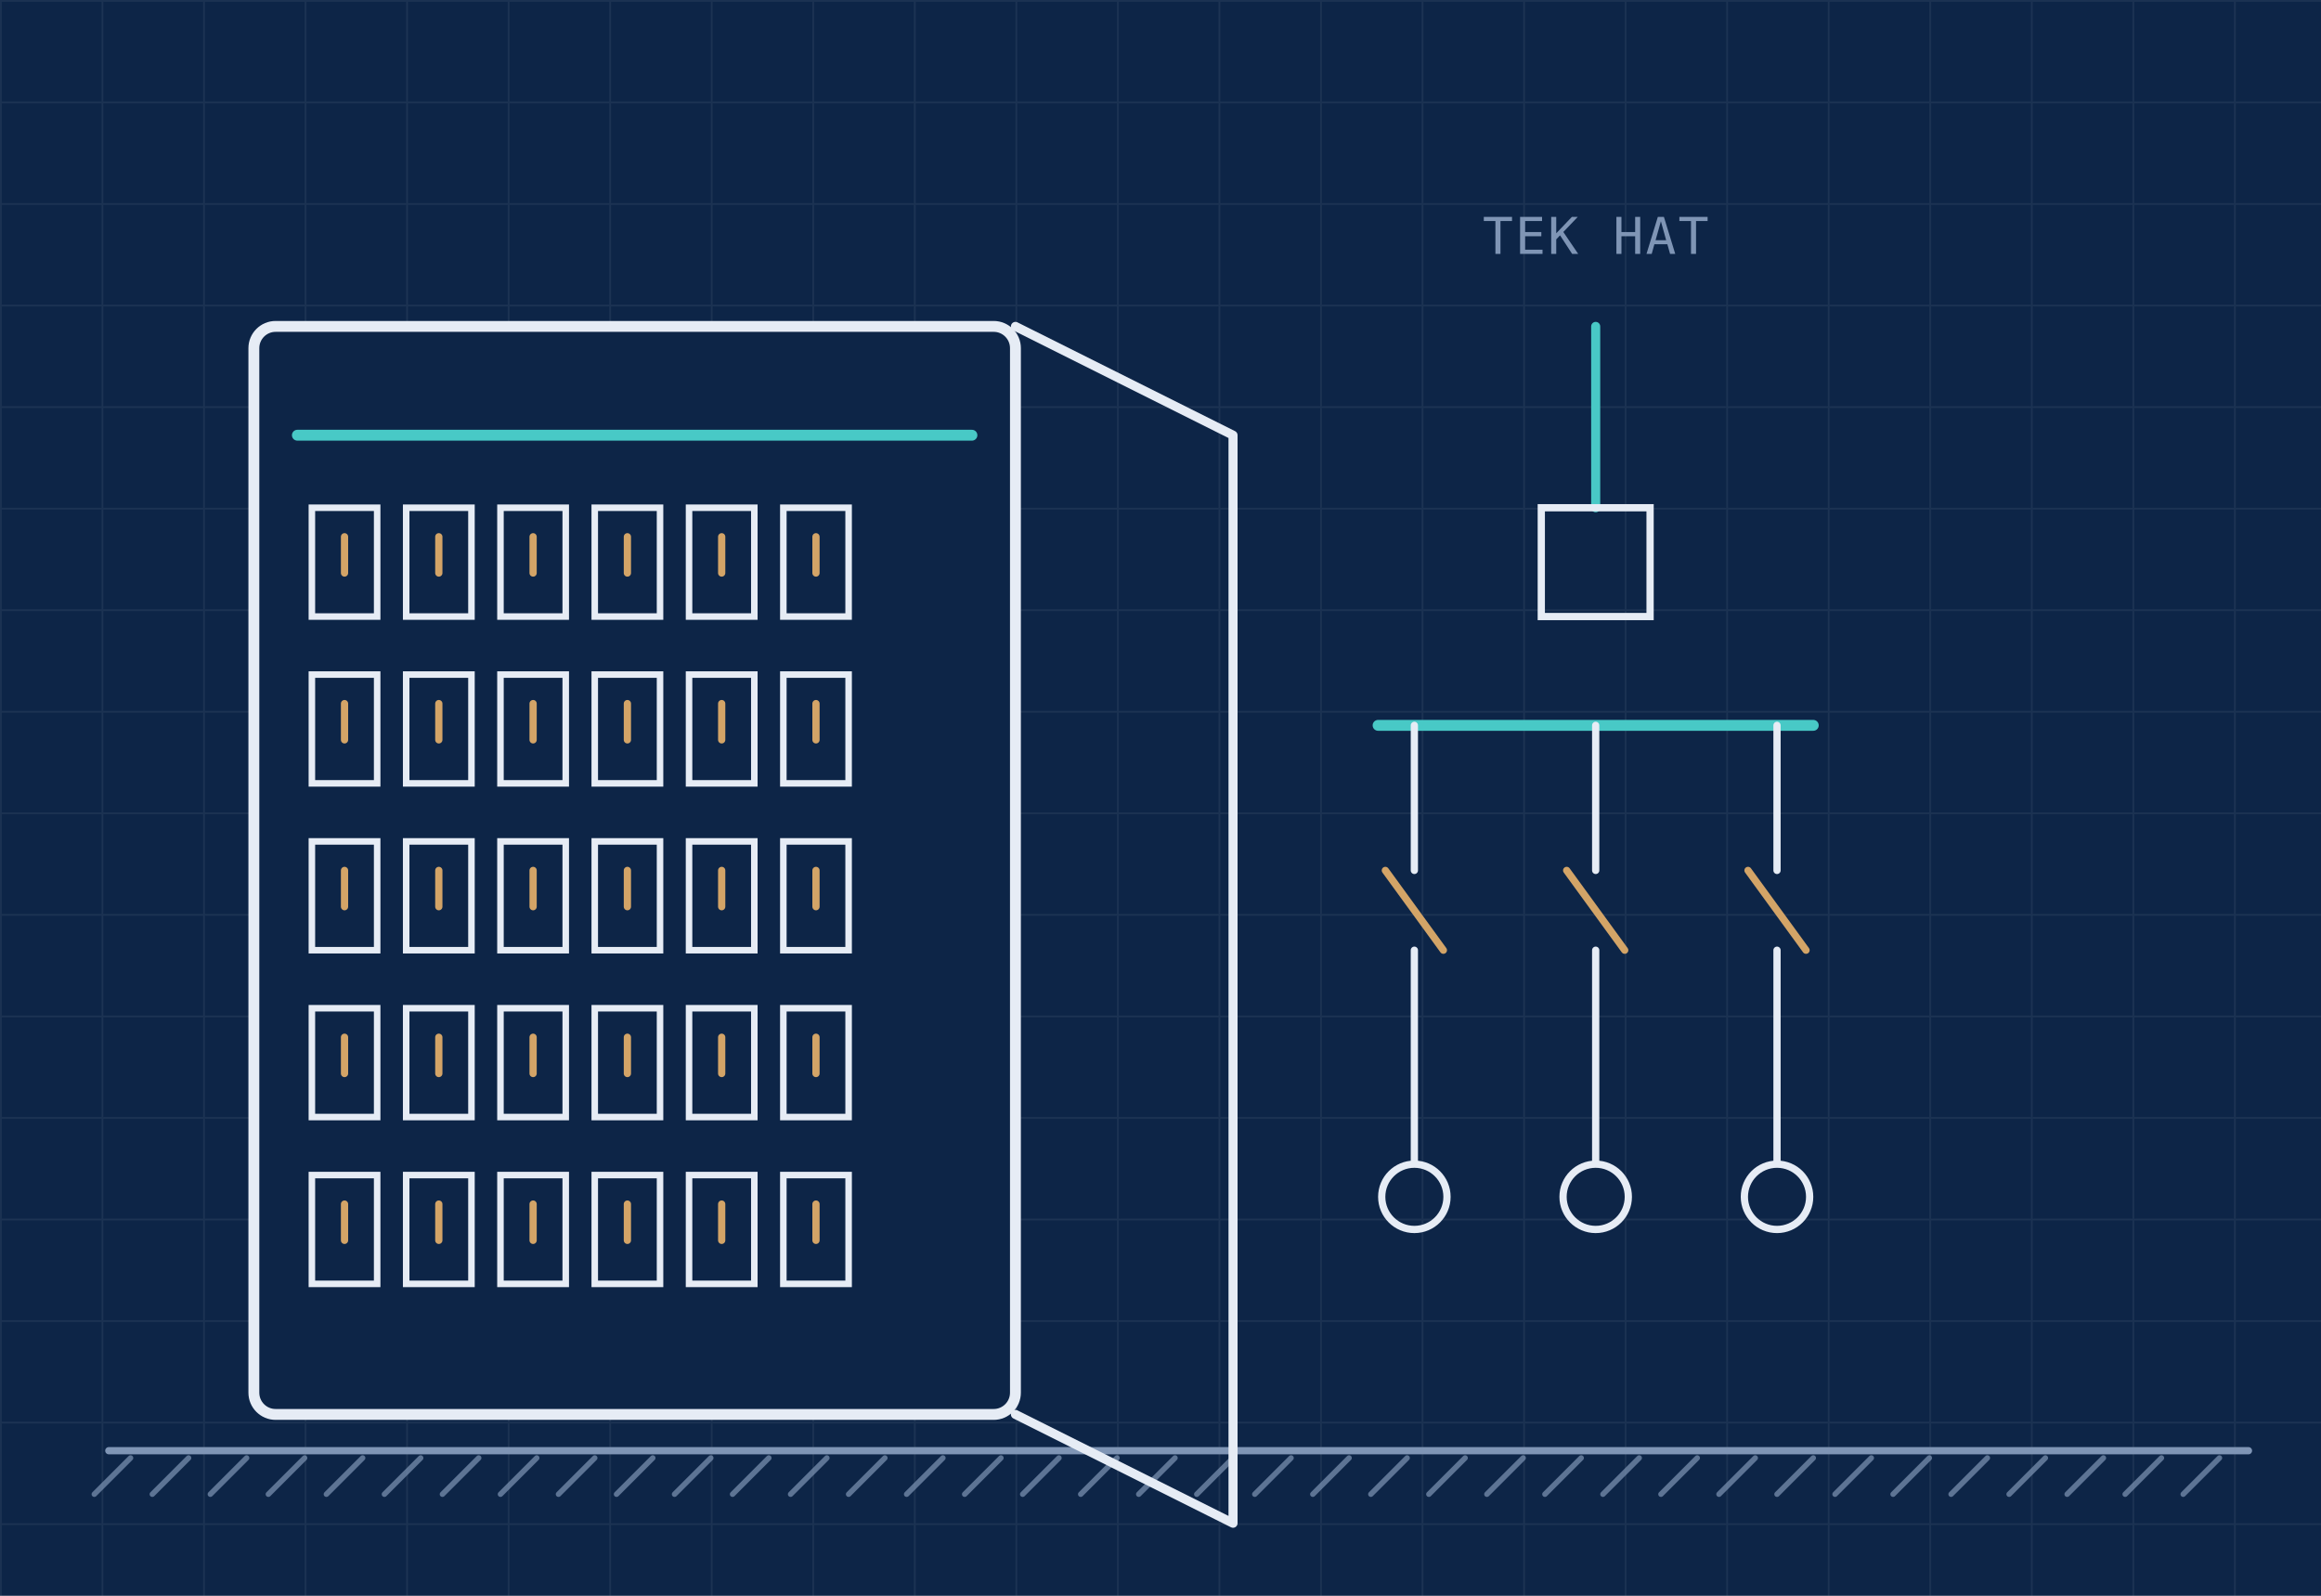
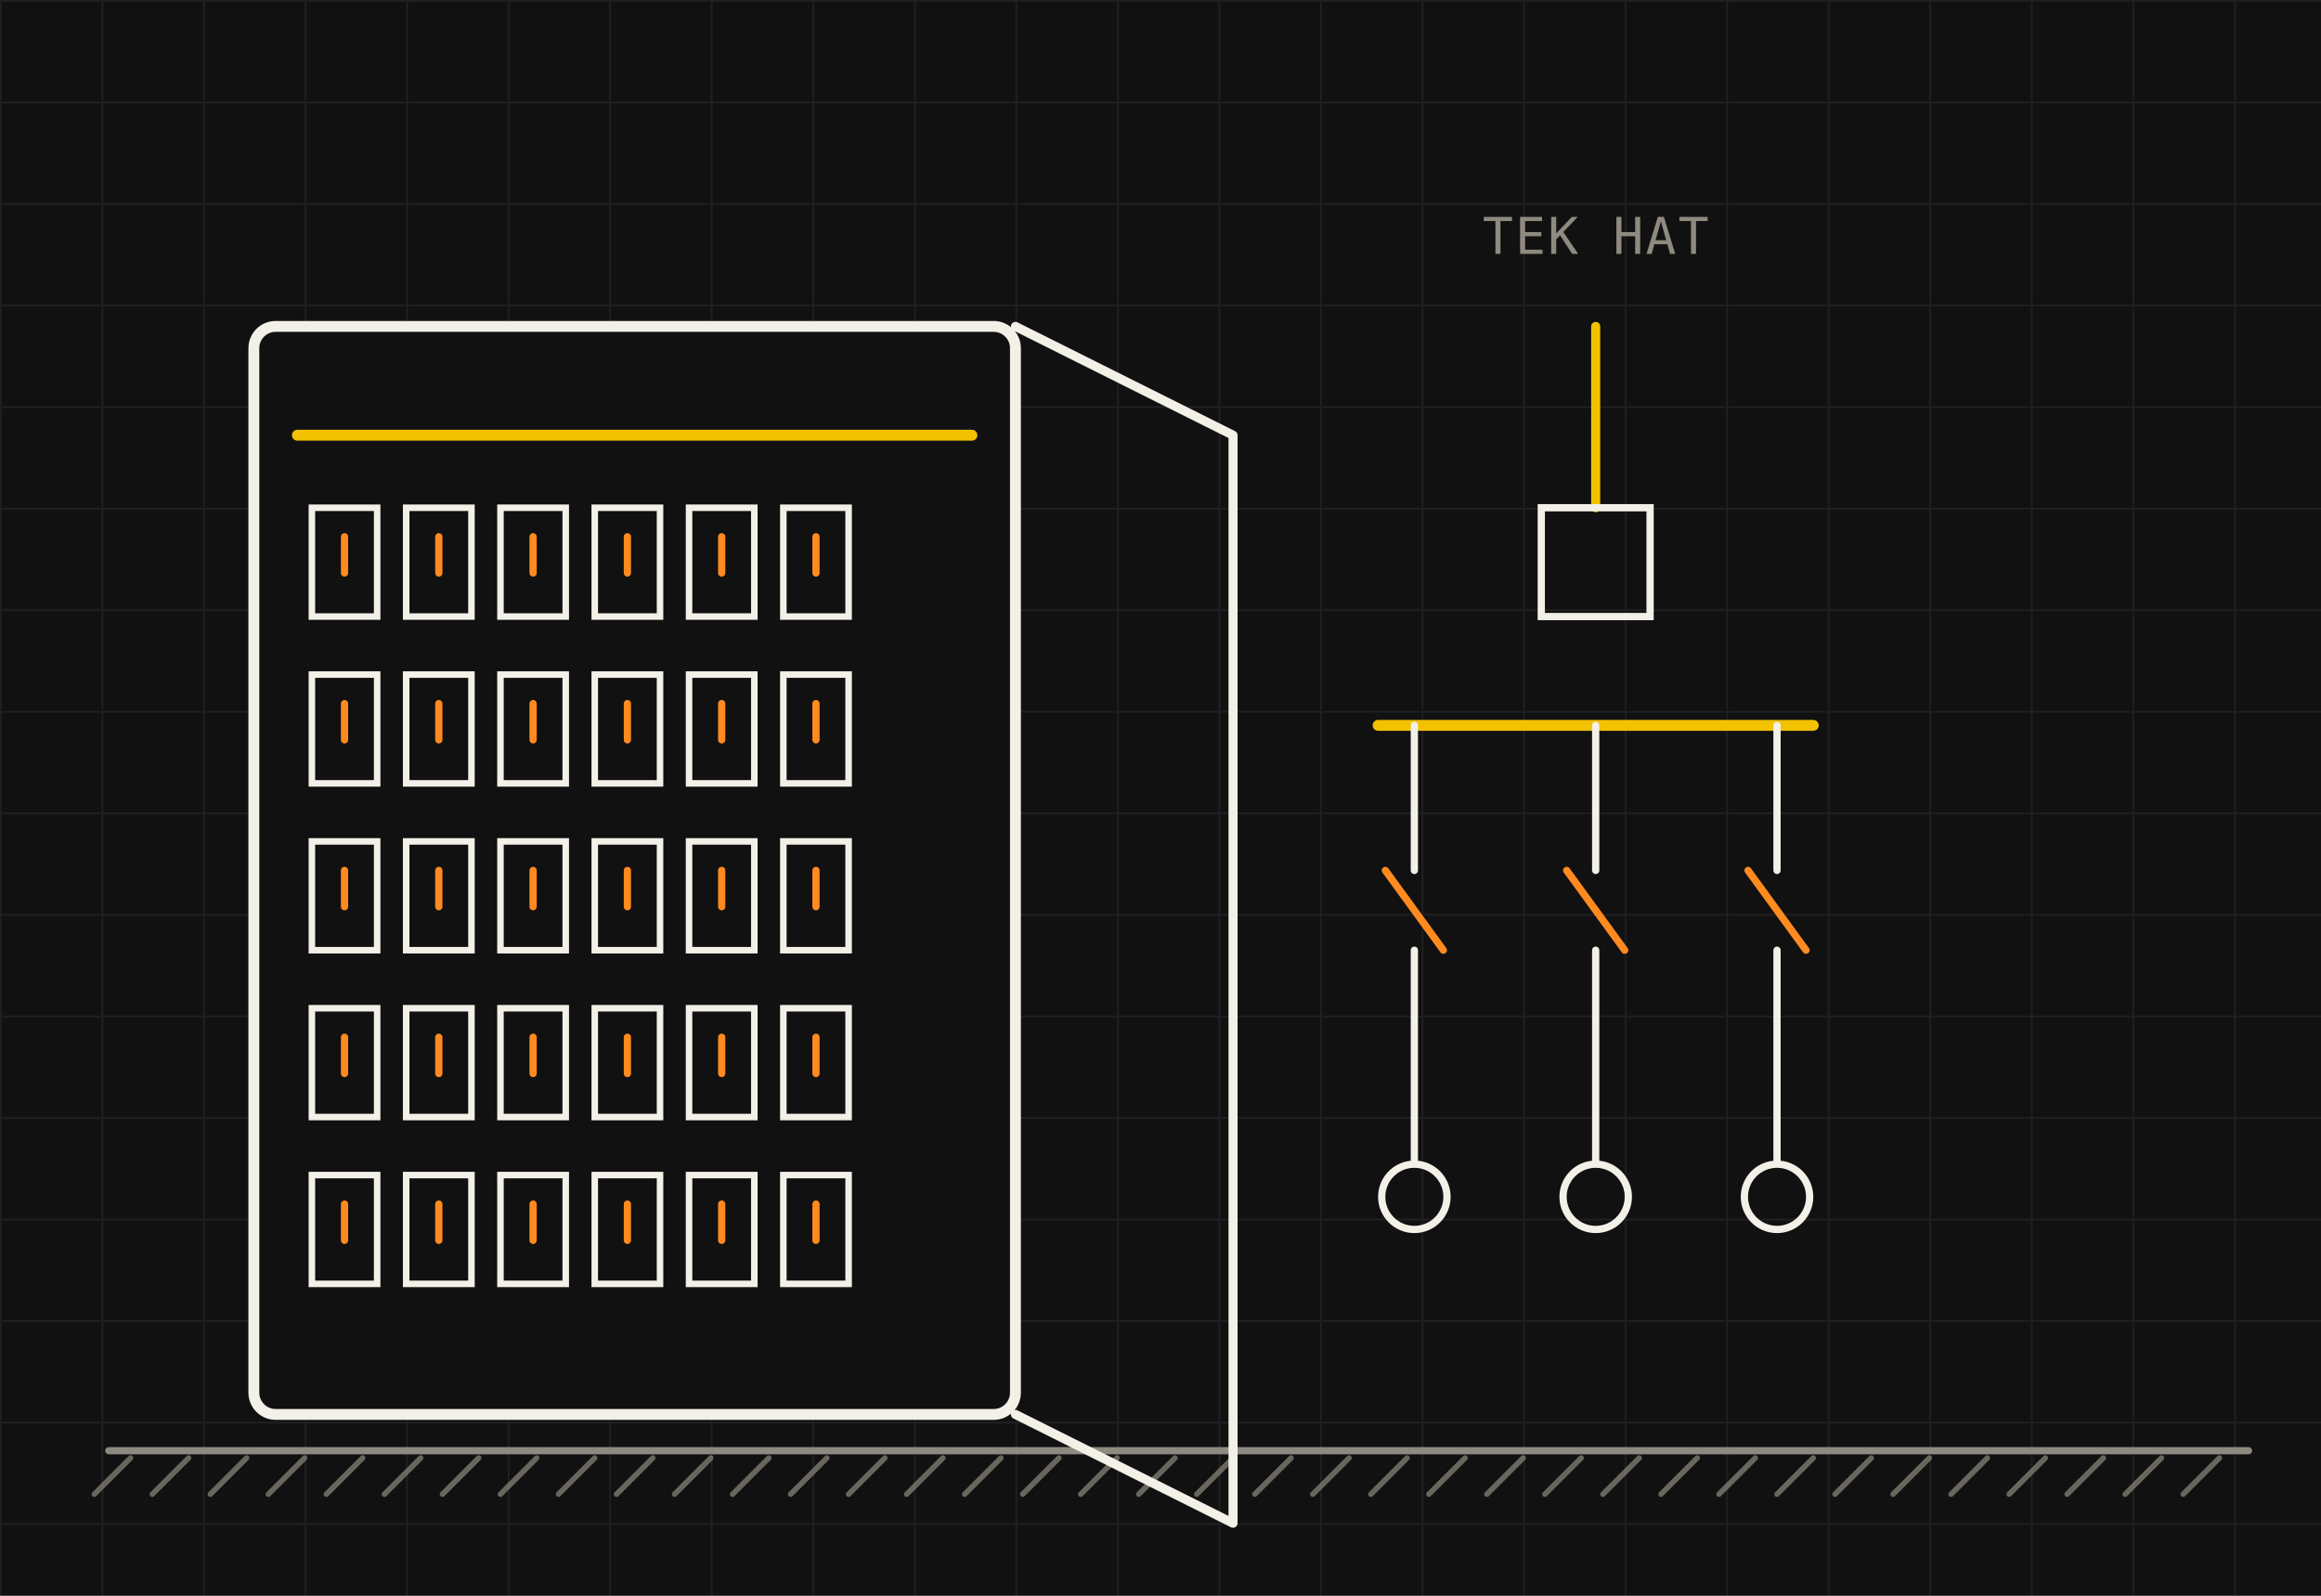
<svg xmlns="http://www.w3.org/2000/svg" viewBox="0 0 640 440" width="640" height="440" role="img" aria-label="Pano Tek Hat Şeması Nedir, Zorunlu mu, Nasıl Okunur? Merak Edilen 10 Soru: konu çizimi">
  <defs>
    <pattern id="g" width="28" height="28" patternUnits="userSpaceOnUse">
      <path d="M28 0H0V28" fill="none" stroke="#ffffff" stroke-opacity=".06" />
    </pattern>
  </defs>
-   <rect width="640" height="440" fill="#0d2547" />
+   <rect width="640" height="440" fill="#111111" />
  <rect width="640" height="440" fill="url(#g)" />
-   <line x1="30" y1="400" x2="620" y2="400" stroke="#7f95b5" stroke-width="2" opacity="1" stroke-linecap="round" />
-   <line x1="36" y1="402" x2="26" y2="412" stroke="#7f95b5" stroke-width="1.5" opacity="0.7" stroke-linecap="round" />
-   <line x1="52" y1="402" x2="42" y2="412" stroke="#7f95b5" stroke-width="1.5" opacity="0.7" stroke-linecap="round" />
-   <line x1="68" y1="402" x2="58" y2="412" stroke="#7f95b5" stroke-width="1.5" opacity="0.7" stroke-linecap="round" />
-   <line x1="84" y1="402" x2="74" y2="412" stroke="#7f95b5" stroke-width="1.5" opacity="0.7" stroke-linecap="round" />
-   <line x1="100" y1="402" x2="90" y2="412" stroke="#7f95b5" stroke-width="1.5" opacity="0.7" stroke-linecap="round" />
-   <line x1="116" y1="402" x2="106" y2="412" stroke="#7f95b5" stroke-width="1.5" opacity="0.7" stroke-linecap="round" />
-   <line x1="132" y1="402" x2="122" y2="412" stroke="#7f95b5" stroke-width="1.5" opacity="0.7" stroke-linecap="round" />
-   <line x1="148" y1="402" x2="138" y2="412" stroke="#7f95b5" stroke-width="1.5" opacity="0.7" stroke-linecap="round" />
-   <line x1="164" y1="402" x2="154" y2="412" stroke="#7f95b5" stroke-width="1.5" opacity="0.7" stroke-linecap="round" />
-   <line x1="180" y1="402" x2="170" y2="412" stroke="#7f95b5" stroke-width="1.5" opacity="0.7" stroke-linecap="round" />
-   <line x1="196" y1="402" x2="186" y2="412" stroke="#7f95b5" stroke-width="1.5" opacity="0.7" stroke-linecap="round" />
-   <line x1="212" y1="402" x2="202" y2="412" stroke="#7f95b5" stroke-width="1.5" opacity="0.7" stroke-linecap="round" />
-   <line x1="228" y1="402" x2="218" y2="412" stroke="#7f95b5" stroke-width="1.5" opacity="0.7" stroke-linecap="round" />
-   <line x1="244" y1="402" x2="234" y2="412" stroke="#7f95b5" stroke-width="1.5" opacity="0.7" stroke-linecap="round" />
-   <line x1="260" y1="402" x2="250" y2="412" stroke="#7f95b5" stroke-width="1.5" opacity="0.7" stroke-linecap="round" />
-   <line x1="276" y1="402" x2="266" y2="412" stroke="#7f95b5" stroke-width="1.5" opacity="0.7" stroke-linecap="round" />
-   <line x1="292" y1="402" x2="282" y2="412" stroke="#7f95b5" stroke-width="1.5" opacity="0.7" stroke-linecap="round" />
-   <line x1="308" y1="402" x2="298" y2="412" stroke="#7f95b5" stroke-width="1.5" opacity="0.7" stroke-linecap="round" />
-   <line x1="324" y1="402" x2="314" y2="412" stroke="#7f95b5" stroke-width="1.5" opacity="0.7" stroke-linecap="round" />
-   <line x1="340" y1="402" x2="330" y2="412" stroke="#7f95b5" stroke-width="1.5" opacity="0.7" stroke-linecap="round" />
-   <line x1="356" y1="402" x2="346" y2="412" stroke="#7f95b5" stroke-width="1.5" opacity="0.7" stroke-linecap="round" />
-   <line x1="372" y1="402" x2="362" y2="412" stroke="#7f95b5" stroke-width="1.5" opacity="0.7" stroke-linecap="round" />
-   <line x1="388" y1="402" x2="378" y2="412" stroke="#7f95b5" stroke-width="1.5" opacity="0.7" stroke-linecap="round" />
-   <line x1="404" y1="402" x2="394" y2="412" stroke="#7f95b5" stroke-width="1.5" opacity="0.7" stroke-linecap="round" />
-   <line x1="420" y1="402" x2="410" y2="412" stroke="#7f95b5" stroke-width="1.5" opacity="0.7" stroke-linecap="round" />
-   <line x1="436" y1="402" x2="426" y2="412" stroke="#7f95b5" stroke-width="1.5" opacity="0.7" stroke-linecap="round" />
-   <line x1="452" y1="402" x2="442" y2="412" stroke="#7f95b5" stroke-width="1.5" opacity="0.7" stroke-linecap="round" />
-   <line x1="468" y1="402" x2="458" y2="412" stroke="#7f95b5" stroke-width="1.5" opacity="0.7" stroke-linecap="round" />
-   <line x1="484" y1="402" x2="474" y2="412" stroke="#7f95b5" stroke-width="1.5" opacity="0.7" stroke-linecap="round" />
-   <line x1="500" y1="402" x2="490" y2="412" stroke="#7f95b5" stroke-width="1.5" opacity="0.7" stroke-linecap="round" />
-   <line x1="516" y1="402" x2="506" y2="412" stroke="#7f95b5" stroke-width="1.5" opacity="0.7" stroke-linecap="round" />
-   <line x1="532" y1="402" x2="522" y2="412" stroke="#7f95b5" stroke-width="1.5" opacity="0.7" stroke-linecap="round" />
-   <line x1="548" y1="402" x2="538" y2="412" stroke="#7f95b5" stroke-width="1.5" opacity="0.7" stroke-linecap="round" />
-   <line x1="564" y1="402" x2="554" y2="412" stroke="#7f95b5" stroke-width="1.5" opacity="0.7" stroke-linecap="round" />
-   <line x1="580" y1="402" x2="570" y2="412" stroke="#7f95b5" stroke-width="1.5" opacity="0.7" stroke-linecap="round" />
-   <line x1="596" y1="402" x2="586" y2="412" stroke="#7f95b5" stroke-width="1.5" opacity="0.7" stroke-linecap="round" />
-   <line x1="612" y1="402" x2="602" y2="412" stroke="#7f95b5" stroke-width="1.5" opacity="0.7" stroke-linecap="round" />
-   <rect x="70" y="90" width="210" height="300" rx="6" stroke="#e6ecf5" stroke-width="3" fill="#0d2547" opacity="1" />
-   <line x1="82" y1="120" x2="268" y2="120" stroke="#48c9c6" stroke-width="3" opacity="1" stroke-linecap="round" />
-   <rect x="86" y="140.0" width="18" height="30" rx="0" stroke="#e6ecf5" stroke-width="1.8" fill="none" opacity="1" />
-   <line x1="95" y1="148.0" x2="95" y2="158.0" stroke="#d3a467" stroke-width="2" opacity="1" stroke-linecap="round" />
-   <rect x="112" y="140.0" width="18" height="30" rx="0" stroke="#e6ecf5" stroke-width="1.8" fill="none" opacity="1" />
-   <line x1="121" y1="148.0" x2="121" y2="158.0" stroke="#d3a467" stroke-width="2" opacity="1" stroke-linecap="round" />
-   <rect x="138" y="140.0" width="18" height="30" rx="0" stroke="#e6ecf5" stroke-width="1.8" fill="none" opacity="1" />
-   <line x1="147" y1="148.0" x2="147" y2="158.0" stroke="#d3a467" stroke-width="2" opacity="1" stroke-linecap="round" />
-   <rect x="164" y="140.0" width="18" height="30" rx="0" stroke="#e6ecf5" stroke-width="1.8" fill="none" opacity="1" />
-   <line x1="173" y1="148.0" x2="173" y2="158.0" stroke="#d3a467" stroke-width="2" opacity="1" stroke-linecap="round" />
-   <rect x="190" y="140.0" width="18" height="30" rx="0" stroke="#e6ecf5" stroke-width="1.8" fill="none" opacity="1" />
-   <line x1="199" y1="148.0" x2="199" y2="158.0" stroke="#d3a467" stroke-width="2" opacity="1" stroke-linecap="round" />
-   <rect x="216" y="140.0" width="18" height="30" rx="0" stroke="#e6ecf5" stroke-width="1.8" fill="none" opacity="1" />
-   <line x1="225" y1="148.0" x2="225" y2="158.0" stroke="#d3a467" stroke-width="2" opacity="1" stroke-linecap="round" />
-   <rect x="86" y="186.0" width="18" height="30" rx="0" stroke="#e6ecf5" stroke-width="1.8" fill="none" opacity="1" />
-   <line x1="95" y1="194.0" x2="95" y2="204.0" stroke="#d3a467" stroke-width="2" opacity="1" stroke-linecap="round" />
-   <rect x="112" y="186.0" width="18" height="30" rx="0" stroke="#e6ecf5" stroke-width="1.8" fill="none" opacity="1" />
-   <line x1="121" y1="194.0" x2="121" y2="204.0" stroke="#d3a467" stroke-width="2" opacity="1" stroke-linecap="round" />
-   <rect x="138" y="186.0" width="18" height="30" rx="0" stroke="#e6ecf5" stroke-width="1.8" fill="none" opacity="1" />
-   <line x1="147" y1="194.0" x2="147" y2="204.0" stroke="#d3a467" stroke-width="2" opacity="1" stroke-linecap="round" />
-   <rect x="164" y="186.0" width="18" height="30" rx="0" stroke="#e6ecf5" stroke-width="1.8" fill="none" opacity="1" />
-   <line x1="173" y1="194.0" x2="173" y2="204.0" stroke="#d3a467" stroke-width="2" opacity="1" stroke-linecap="round" />
-   <rect x="190" y="186.0" width="18" height="30" rx="0" stroke="#e6ecf5" stroke-width="1.8" fill="none" opacity="1" />
-   <line x1="199" y1="194.0" x2="199" y2="204.0" stroke="#d3a467" stroke-width="2" opacity="1" stroke-linecap="round" />
-   <rect x="216" y="186.0" width="18" height="30" rx="0" stroke="#e6ecf5" stroke-width="1.8" fill="none" opacity="1" />
-   <line x1="225" y1="194.0" x2="225" y2="204.0" stroke="#d3a467" stroke-width="2" opacity="1" stroke-linecap="round" />
-   <rect x="86" y="232.0" width="18" height="30" rx="0" stroke="#e6ecf5" stroke-width="1.8" fill="none" opacity="1" />
-   <line x1="95" y1="240.0" x2="95" y2="250.0" stroke="#d3a467" stroke-width="2" opacity="1" stroke-linecap="round" />
-   <rect x="112" y="232.0" width="18" height="30" rx="0" stroke="#e6ecf5" stroke-width="1.8" fill="none" opacity="1" />
-   <line x1="121" y1="240.0" x2="121" y2="250.0" stroke="#d3a467" stroke-width="2" opacity="1" stroke-linecap="round" />
-   <rect x="138" y="232.0" width="18" height="30" rx="0" stroke="#e6ecf5" stroke-width="1.8" fill="none" opacity="1" />
-   <line x1="147" y1="240.0" x2="147" y2="250.0" stroke="#d3a467" stroke-width="2" opacity="1" stroke-linecap="round" />
-   <rect x="164" y="232.0" width="18" height="30" rx="0" stroke="#e6ecf5" stroke-width="1.8" fill="none" opacity="1" />
-   <line x1="173" y1="240.0" x2="173" y2="250.0" stroke="#d3a467" stroke-width="2" opacity="1" stroke-linecap="round" />
-   <rect x="190" y="232.0" width="18" height="30" rx="0" stroke="#e6ecf5" stroke-width="1.8" fill="none" opacity="1" />
-   <line x1="199" y1="240.0" x2="199" y2="250.0" stroke="#d3a467" stroke-width="2" opacity="1" stroke-linecap="round" />
-   <rect x="216" y="232.0" width="18" height="30" rx="0" stroke="#e6ecf5" stroke-width="1.8" fill="none" opacity="1" />
-   <line x1="225" y1="240.0" x2="225" y2="250.0" stroke="#d3a467" stroke-width="2" opacity="1" stroke-linecap="round" />
-   <rect x="86" y="278.0" width="18" height="30" rx="0" stroke="#e6ecf5" stroke-width="1.8" fill="none" opacity="1" />
-   <line x1="95" y1="286.0" x2="95" y2="296.0" stroke="#d3a467" stroke-width="2" opacity="1" stroke-linecap="round" />
-   <rect x="112" y="278.0" width="18" height="30" rx="0" stroke="#e6ecf5" stroke-width="1.8" fill="none" opacity="1" />
-   <line x1="121" y1="286.0" x2="121" y2="296.0" stroke="#d3a467" stroke-width="2" opacity="1" stroke-linecap="round" />
-   <rect x="138" y="278.0" width="18" height="30" rx="0" stroke="#e6ecf5" stroke-width="1.8" fill="none" opacity="1" />
-   <line x1="147" y1="286.0" x2="147" y2="296.0" stroke="#d3a467" stroke-width="2" opacity="1" stroke-linecap="round" />
-   <rect x="164" y="278.0" width="18" height="30" rx="0" stroke="#e6ecf5" stroke-width="1.8" fill="none" opacity="1" />
-   <line x1="173" y1="286.0" x2="173" y2="296.0" stroke="#d3a467" stroke-width="2" opacity="1" stroke-linecap="round" />
-   <rect x="190" y="278.0" width="18" height="30" rx="0" stroke="#e6ecf5" stroke-width="1.8" fill="none" opacity="1" />
-   <line x1="199" y1="286.0" x2="199" y2="296.0" stroke="#d3a467" stroke-width="2" opacity="1" stroke-linecap="round" />
-   <rect x="216" y="278.0" width="18" height="30" rx="0" stroke="#e6ecf5" stroke-width="1.8" fill="none" opacity="1" />
-   <line x1="225" y1="286.0" x2="225" y2="296.0" stroke="#d3a467" stroke-width="2" opacity="1" stroke-linecap="round" />
-   <rect x="86" y="324.0" width="18" height="30" rx="0" stroke="#e6ecf5" stroke-width="1.8" fill="none" opacity="1" />
-   <line x1="95" y1="332.0" x2="95" y2="342.0" stroke="#d3a467" stroke-width="2" opacity="1" stroke-linecap="round" />
-   <rect x="112" y="324.0" width="18" height="30" rx="0" stroke="#e6ecf5" stroke-width="1.8" fill="none" opacity="1" />
-   <line x1="121" y1="332.0" x2="121" y2="342.0" stroke="#d3a467" stroke-width="2" opacity="1" stroke-linecap="round" />
-   <rect x="138" y="324.0" width="18" height="30" rx="0" stroke="#e6ecf5" stroke-width="1.8" fill="none" opacity="1" />
-   <line x1="147" y1="332.0" x2="147" y2="342.0" stroke="#d3a467" stroke-width="2" opacity="1" stroke-linecap="round" />
-   <rect x="164" y="324.0" width="18" height="30" rx="0" stroke="#e6ecf5" stroke-width="1.8" fill="none" opacity="1" />
-   <line x1="173" y1="332.0" x2="173" y2="342.0" stroke="#d3a467" stroke-width="2" opacity="1" stroke-linecap="round" />
-   <rect x="190" y="324.0" width="18" height="30" rx="0" stroke="#e6ecf5" stroke-width="1.8" fill="none" opacity="1" />
-   <line x1="199" y1="332.0" x2="199" y2="342.0" stroke="#d3a467" stroke-width="2" opacity="1" stroke-linecap="round" />
-   <rect x="216" y="324.0" width="18" height="30" rx="0" stroke="#e6ecf5" stroke-width="1.8" fill="none" opacity="1" />
-   <line x1="225" y1="332.0" x2="225" y2="342.0" stroke="#d3a467" stroke-width="2" opacity="1" stroke-linecap="round" />
-   <path d="M280 90 L340 120 V420 L280 390" stroke="#e6ecf5" stroke-width="2.5" fill="none" opacity="1" stroke-linecap="round" stroke-linejoin="round" />
-   <text x="440" y="70" font-size="14" fill="#7f95b5" text-anchor="middle" font-weight="500" font-family="'DejaVu Sans Mono',Menlo,monospace" letter-spacing=".04em">TEK HAT</text>
-   <line x1="440" y1="90" x2="440" y2="140" stroke="#48c9c6" stroke-width="2.5" opacity="1" stroke-linecap="round" />
-   <rect x="425" y="140" width="30" height="30" rx="0" stroke="#e6ecf5" stroke-width="2" fill="none" opacity="1" />
-   <line x1="380" y1="200" x2="500" y2="200" stroke="#48c9c6" stroke-width="3" opacity="1" stroke-linecap="round" />
-   <line x1="390" y1="200" x2="390" y2="240" stroke="#e6ecf5" stroke-width="2" opacity="1" stroke-linecap="round" />
-   <path d="M382 240 l16 22" stroke="#d3a467" stroke-width="2" fill="none" opacity="1" stroke-linecap="round" stroke-linejoin="round" />
-   <line x1="390" y1="262" x2="390" y2="320" stroke="#e6ecf5" stroke-width="2" opacity="1" stroke-linecap="round" />
-   <circle cx="390" cy="330" r="9" stroke="#e6ecf5" stroke-width="2" fill="none" opacity="1" />
-   <line x1="440" y1="200" x2="440" y2="240" stroke="#e6ecf5" stroke-width="2" opacity="1" stroke-linecap="round" />
-   <path d="M432 240 l16 22" stroke="#d3a467" stroke-width="2" fill="none" opacity="1" stroke-linecap="round" stroke-linejoin="round" />
-   <line x1="440" y1="262" x2="440" y2="320" stroke="#e6ecf5" stroke-width="2" opacity="1" stroke-linecap="round" />
-   <circle cx="440" cy="330" r="9" stroke="#e6ecf5" stroke-width="2" fill="none" opacity="1" />
-   <line x1="490" y1="200" x2="490" y2="240" stroke="#e6ecf5" stroke-width="2" opacity="1" stroke-linecap="round" />
-   <path d="M482 240 l16 22" stroke="#d3a467" stroke-width="2" fill="none" opacity="1" stroke-linecap="round" stroke-linejoin="round" />
-   <line x1="490" y1="262" x2="490" y2="320" stroke="#e6ecf5" stroke-width="2" opacity="1" stroke-linecap="round" />
-   <circle cx="490" cy="330" r="9" stroke="#e6ecf5" stroke-width="2" fill="none" opacity="1" />
+   <line x1="30" y1="400" x2="620" y2="400" stroke="#8f8a7f" stroke-width="2" opacity="1" stroke-linecap="round" />
+   <line x1="36" y1="402" x2="26" y2="412" stroke="#8f8a7f" stroke-width="1.5" opacity="0.7" stroke-linecap="round" />
+   <line x1="52" y1="402" x2="42" y2="412" stroke="#8f8a7f" stroke-width="1.5" opacity="0.7" stroke-linecap="round" />
+   <line x1="68" y1="402" x2="58" y2="412" stroke="#8f8a7f" stroke-width="1.5" opacity="0.7" stroke-linecap="round" />
+   <line x1="84" y1="402" x2="74" y2="412" stroke="#8f8a7f" stroke-width="1.5" opacity="0.7" stroke-linecap="round" />
+   <line x1="100" y1="402" x2="90" y2="412" stroke="#8f8a7f" stroke-width="1.5" opacity="0.7" stroke-linecap="round" />
+   <line x1="116" y1="402" x2="106" y2="412" stroke="#8f8a7f" stroke-width="1.5" opacity="0.7" stroke-linecap="round" />
+   <line x1="132" y1="402" x2="122" y2="412" stroke="#8f8a7f" stroke-width="1.5" opacity="0.7" stroke-linecap="round" />
+   <line x1="148" y1="402" x2="138" y2="412" stroke="#8f8a7f" stroke-width="1.5" opacity="0.7" stroke-linecap="round" />
+   <line x1="164" y1="402" x2="154" y2="412" stroke="#8f8a7f" stroke-width="1.5" opacity="0.7" stroke-linecap="round" />
+   <line x1="180" y1="402" x2="170" y2="412" stroke="#8f8a7f" stroke-width="1.5" opacity="0.7" stroke-linecap="round" />
+   <line x1="196" y1="402" x2="186" y2="412" stroke="#8f8a7f" stroke-width="1.5" opacity="0.7" stroke-linecap="round" />
+   <line x1="212" y1="402" x2="202" y2="412" stroke="#8f8a7f" stroke-width="1.5" opacity="0.7" stroke-linecap="round" />
+   <line x1="228" y1="402" x2="218" y2="412" stroke="#8f8a7f" stroke-width="1.5" opacity="0.7" stroke-linecap="round" />
+   <line x1="244" y1="402" x2="234" y2="412" stroke="#8f8a7f" stroke-width="1.5" opacity="0.7" stroke-linecap="round" />
+   <line x1="260" y1="402" x2="250" y2="412" stroke="#8f8a7f" stroke-width="1.5" opacity="0.7" stroke-linecap="round" />
+   <line x1="276" y1="402" x2="266" y2="412" stroke="#8f8a7f" stroke-width="1.5" opacity="0.7" stroke-linecap="round" />
+   <line x1="292" y1="402" x2="282" y2="412" stroke="#8f8a7f" stroke-width="1.5" opacity="0.7" stroke-linecap="round" />
+   <line x1="308" y1="402" x2="298" y2="412" stroke="#8f8a7f" stroke-width="1.5" opacity="0.7" stroke-linecap="round" />
+   <line x1="324" y1="402" x2="314" y2="412" stroke="#8f8a7f" stroke-width="1.5" opacity="0.7" stroke-linecap="round" />
+   <line x1="340" y1="402" x2="330" y2="412" stroke="#8f8a7f" stroke-width="1.5" opacity="0.7" stroke-linecap="round" />
+   <line x1="356" y1="402" x2="346" y2="412" stroke="#8f8a7f" stroke-width="1.5" opacity="0.7" stroke-linecap="round" />
+   <line x1="372" y1="402" x2="362" y2="412" stroke="#8f8a7f" stroke-width="1.5" opacity="0.7" stroke-linecap="round" />
+   <line x1="388" y1="402" x2="378" y2="412" stroke="#8f8a7f" stroke-width="1.5" opacity="0.7" stroke-linecap="round" />
+   <line x1="404" y1="402" x2="394" y2="412" stroke="#8f8a7f" stroke-width="1.5" opacity="0.7" stroke-linecap="round" />
+   <line x1="420" y1="402" x2="410" y2="412" stroke="#8f8a7f" stroke-width="1.5" opacity="0.7" stroke-linecap="round" />
+   <line x1="436" y1="402" x2="426" y2="412" stroke="#8f8a7f" stroke-width="1.5" opacity="0.7" stroke-linecap="round" />
+   <line x1="452" y1="402" x2="442" y2="412" stroke="#8f8a7f" stroke-width="1.5" opacity="0.7" stroke-linecap="round" />
+   <line x1="468" y1="402" x2="458" y2="412" stroke="#8f8a7f" stroke-width="1.5" opacity="0.7" stroke-linecap="round" />
+   <line x1="484" y1="402" x2="474" y2="412" stroke="#8f8a7f" stroke-width="1.5" opacity="0.7" stroke-linecap="round" />
+   <line x1="500" y1="402" x2="490" y2="412" stroke="#8f8a7f" stroke-width="1.5" opacity="0.7" stroke-linecap="round" />
+   <line x1="516" y1="402" x2="506" y2="412" stroke="#8f8a7f" stroke-width="1.5" opacity="0.7" stroke-linecap="round" />
+   <line x1="532" y1="402" x2="522" y2="412" stroke="#8f8a7f" stroke-width="1.5" opacity="0.7" stroke-linecap="round" />
+   <line x1="548" y1="402" x2="538" y2="412" stroke="#8f8a7f" stroke-width="1.5" opacity="0.7" stroke-linecap="round" />
+   <line x1="564" y1="402" x2="554" y2="412" stroke="#8f8a7f" stroke-width="1.5" opacity="0.7" stroke-linecap="round" />
+   <line x1="580" y1="402" x2="570" y2="412" stroke="#8f8a7f" stroke-width="1.5" opacity="0.7" stroke-linecap="round" />
+   <line x1="596" y1="402" x2="586" y2="412" stroke="#8f8a7f" stroke-width="1.5" opacity="0.7" stroke-linecap="round" />
+   <line x1="612" y1="402" x2="602" y2="412" stroke="#8f8a7f" stroke-width="1.5" opacity="0.7" stroke-linecap="round" />
+   <rect x="70" y="90" width="210" height="300" rx="6" stroke="#f3f0e8" stroke-width="3" fill="#111111" opacity="1" />
+   <line x1="82" y1="120" x2="268" y2="120" stroke="#f2c200" stroke-width="3" opacity="1" stroke-linecap="round" />
+   <rect x="86" y="140.0" width="18" height="30" rx="0" stroke="#f3f0e8" stroke-width="1.8" fill="none" opacity="1" />
+   <line x1="95" y1="148.0" x2="95" y2="158.0" stroke="#ff8a1f" stroke-width="2" opacity="1" stroke-linecap="round" />
+   <rect x="112" y="140.0" width="18" height="30" rx="0" stroke="#f3f0e8" stroke-width="1.8" fill="none" opacity="1" />
+   <line x1="121" y1="148.0" x2="121" y2="158.0" stroke="#ff8a1f" stroke-width="2" opacity="1" stroke-linecap="round" />
+   <rect x="138" y="140.0" width="18" height="30" rx="0" stroke="#f3f0e8" stroke-width="1.8" fill="none" opacity="1" />
+   <line x1="147" y1="148.0" x2="147" y2="158.0" stroke="#ff8a1f" stroke-width="2" opacity="1" stroke-linecap="round" />
+   <rect x="164" y="140.0" width="18" height="30" rx="0" stroke="#f3f0e8" stroke-width="1.8" fill="none" opacity="1" />
+   <line x1="173" y1="148.0" x2="173" y2="158.0" stroke="#ff8a1f" stroke-width="2" opacity="1" stroke-linecap="round" />
+   <rect x="190" y="140.0" width="18" height="30" rx="0" stroke="#f3f0e8" stroke-width="1.8" fill="none" opacity="1" />
+   <line x1="199" y1="148.0" x2="199" y2="158.0" stroke="#ff8a1f" stroke-width="2" opacity="1" stroke-linecap="round" />
+   <rect x="216" y="140.0" width="18" height="30" rx="0" stroke="#f3f0e8" stroke-width="1.8" fill="none" opacity="1" />
+   <line x1="225" y1="148.0" x2="225" y2="158.0" stroke="#ff8a1f" stroke-width="2" opacity="1" stroke-linecap="round" />
+   <rect x="86" y="186.0" width="18" height="30" rx="0" stroke="#f3f0e8" stroke-width="1.8" fill="none" opacity="1" />
+   <line x1="95" y1="194.0" x2="95" y2="204.0" stroke="#ff8a1f" stroke-width="2" opacity="1" stroke-linecap="round" />
+   <rect x="112" y="186.0" width="18" height="30" rx="0" stroke="#f3f0e8" stroke-width="1.8" fill="none" opacity="1" />
+   <line x1="121" y1="194.0" x2="121" y2="204.0" stroke="#ff8a1f" stroke-width="2" opacity="1" stroke-linecap="round" />
+   <rect x="138" y="186.0" width="18" height="30" rx="0" stroke="#f3f0e8" stroke-width="1.8" fill="none" opacity="1" />
+   <line x1="147" y1="194.0" x2="147" y2="204.0" stroke="#ff8a1f" stroke-width="2" opacity="1" stroke-linecap="round" />
+   <rect x="164" y="186.0" width="18" height="30" rx="0" stroke="#f3f0e8" stroke-width="1.8" fill="none" opacity="1" />
+   <line x1="173" y1="194.0" x2="173" y2="204.0" stroke="#ff8a1f" stroke-width="2" opacity="1" stroke-linecap="round" />
+   <rect x="190" y="186.0" width="18" height="30" rx="0" stroke="#f3f0e8" stroke-width="1.8" fill="none" opacity="1" />
+   <line x1="199" y1="194.0" x2="199" y2="204.0" stroke="#ff8a1f" stroke-width="2" opacity="1" stroke-linecap="round" />
+   <rect x="216" y="186.0" width="18" height="30" rx="0" stroke="#f3f0e8" stroke-width="1.8" fill="none" opacity="1" />
+   <line x1="225" y1="194.0" x2="225" y2="204.0" stroke="#ff8a1f" stroke-width="2" opacity="1" stroke-linecap="round" />
+   <rect x="86" y="232.0" width="18" height="30" rx="0" stroke="#f3f0e8" stroke-width="1.8" fill="none" opacity="1" />
+   <line x1="95" y1="240.0" x2="95" y2="250.0" stroke="#ff8a1f" stroke-width="2" opacity="1" stroke-linecap="round" />
+   <rect x="112" y="232.0" width="18" height="30" rx="0" stroke="#f3f0e8" stroke-width="1.8" fill="none" opacity="1" />
+   <line x1="121" y1="240.0" x2="121" y2="250.0" stroke="#ff8a1f" stroke-width="2" opacity="1" stroke-linecap="round" />
+   <rect x="138" y="232.0" width="18" height="30" rx="0" stroke="#f3f0e8" stroke-width="1.8" fill="none" opacity="1" />
+   <line x1="147" y1="240.0" x2="147" y2="250.0" stroke="#ff8a1f" stroke-width="2" opacity="1" stroke-linecap="round" />
+   <rect x="164" y="232.0" width="18" height="30" rx="0" stroke="#f3f0e8" stroke-width="1.8" fill="none" opacity="1" />
+   <line x1="173" y1="240.0" x2="173" y2="250.0" stroke="#ff8a1f" stroke-width="2" opacity="1" stroke-linecap="round" />
+   <rect x="190" y="232.0" width="18" height="30" rx="0" stroke="#f3f0e8" stroke-width="1.8" fill="none" opacity="1" />
+   <line x1="199" y1="240.0" x2="199" y2="250.0" stroke="#ff8a1f" stroke-width="2" opacity="1" stroke-linecap="round" />
+   <rect x="216" y="232.0" width="18" height="30" rx="0" stroke="#f3f0e8" stroke-width="1.8" fill="none" opacity="1" />
+   <line x1="225" y1="240.0" x2="225" y2="250.0" stroke="#ff8a1f" stroke-width="2" opacity="1" stroke-linecap="round" />
+   <rect x="86" y="278.0" width="18" height="30" rx="0" stroke="#f3f0e8" stroke-width="1.8" fill="none" opacity="1" />
+   <line x1="95" y1="286.0" x2="95" y2="296.0" stroke="#ff8a1f" stroke-width="2" opacity="1" stroke-linecap="round" />
+   <rect x="112" y="278.0" width="18" height="30" rx="0" stroke="#f3f0e8" stroke-width="1.8" fill="none" opacity="1" />
+   <line x1="121" y1="286.0" x2="121" y2="296.0" stroke="#ff8a1f" stroke-width="2" opacity="1" stroke-linecap="round" />
+   <rect x="138" y="278.0" width="18" height="30" rx="0" stroke="#f3f0e8" stroke-width="1.8" fill="none" opacity="1" />
+   <line x1="147" y1="286.0" x2="147" y2="296.0" stroke="#ff8a1f" stroke-width="2" opacity="1" stroke-linecap="round" />
+   <rect x="164" y="278.0" width="18" height="30" rx="0" stroke="#f3f0e8" stroke-width="1.8" fill="none" opacity="1" />
+   <line x1="173" y1="286.0" x2="173" y2="296.0" stroke="#ff8a1f" stroke-width="2" opacity="1" stroke-linecap="round" />
+   <rect x="190" y="278.0" width="18" height="30" rx="0" stroke="#f3f0e8" stroke-width="1.8" fill="none" opacity="1" />
+   <line x1="199" y1="286.0" x2="199" y2="296.0" stroke="#ff8a1f" stroke-width="2" opacity="1" stroke-linecap="round" />
+   <rect x="216" y="278.0" width="18" height="30" rx="0" stroke="#f3f0e8" stroke-width="1.8" fill="none" opacity="1" />
+   <line x1="225" y1="286.0" x2="225" y2="296.0" stroke="#ff8a1f" stroke-width="2" opacity="1" stroke-linecap="round" />
+   <rect x="86" y="324.0" width="18" height="30" rx="0" stroke="#f3f0e8" stroke-width="1.8" fill="none" opacity="1" />
+   <line x1="95" y1="332.0" x2="95" y2="342.0" stroke="#ff8a1f" stroke-width="2" opacity="1" stroke-linecap="round" />
+   <rect x="112" y="324.0" width="18" height="30" rx="0" stroke="#f3f0e8" stroke-width="1.8" fill="none" opacity="1" />
+   <line x1="121" y1="332.0" x2="121" y2="342.0" stroke="#ff8a1f" stroke-width="2" opacity="1" stroke-linecap="round" />
+   <rect x="138" y="324.0" width="18" height="30" rx="0" stroke="#f3f0e8" stroke-width="1.8" fill="none" opacity="1" />
+   <line x1="147" y1="332.0" x2="147" y2="342.0" stroke="#ff8a1f" stroke-width="2" opacity="1" stroke-linecap="round" />
+   <rect x="164" y="324.0" width="18" height="30" rx="0" stroke="#f3f0e8" stroke-width="1.8" fill="none" opacity="1" />
+   <line x1="173" y1="332.0" x2="173" y2="342.0" stroke="#ff8a1f" stroke-width="2" opacity="1" stroke-linecap="round" />
+   <rect x="190" y="324.0" width="18" height="30" rx="0" stroke="#f3f0e8" stroke-width="1.8" fill="none" opacity="1" />
+   <line x1="199" y1="332.0" x2="199" y2="342.0" stroke="#ff8a1f" stroke-width="2" opacity="1" stroke-linecap="round" />
+   <rect x="216" y="324.0" width="18" height="30" rx="0" stroke="#f3f0e8" stroke-width="1.8" fill="none" opacity="1" />
+   <line x1="225" y1="332.0" x2="225" y2="342.0" stroke="#ff8a1f" stroke-width="2" opacity="1" stroke-linecap="round" />
+   <path d="M280 90 L340 120 V420 L280 390" stroke="#f3f0e8" stroke-width="2.5" fill="none" opacity="1" stroke-linecap="round" stroke-linejoin="round" />
+   <text x="440" y="70" font-size="14" fill="#8f8a7f" text-anchor="middle" font-weight="500" font-family="'DejaVu Sans Mono',Menlo,monospace" letter-spacing=".04em">TEK HAT</text>
+   <line x1="440" y1="90" x2="440" y2="140" stroke="#f2c200" stroke-width="2.5" opacity="1" stroke-linecap="round" />
+   <rect x="425" y="140" width="30" height="30" rx="0" stroke="#f3f0e8" stroke-width="2" fill="none" opacity="1" />
+   <line x1="380" y1="200" x2="500" y2="200" stroke="#f2c200" stroke-width="3" opacity="1" stroke-linecap="round" />
+   <line x1="390" y1="200" x2="390" y2="240" stroke="#f3f0e8" stroke-width="2" opacity="1" stroke-linecap="round" />
+   <path d="M382 240 l16 22" stroke="#ff8a1f" stroke-width="2" fill="none" opacity="1" stroke-linecap="round" stroke-linejoin="round" />
+   <line x1="390" y1="262" x2="390" y2="320" stroke="#f3f0e8" stroke-width="2" opacity="1" stroke-linecap="round" />
+   <circle cx="390" cy="330" r="9" stroke="#f3f0e8" stroke-width="2" fill="none" opacity="1" />
+   <line x1="440" y1="200" x2="440" y2="240" stroke="#f3f0e8" stroke-width="2" opacity="1" stroke-linecap="round" />
+   <path d="M432 240 l16 22" stroke="#ff8a1f" stroke-width="2" fill="none" opacity="1" stroke-linecap="round" stroke-linejoin="round" />
+   <line x1="440" y1="262" x2="440" y2="320" stroke="#f3f0e8" stroke-width="2" opacity="1" stroke-linecap="round" />
+   <circle cx="440" cy="330" r="9" stroke="#f3f0e8" stroke-width="2" fill="none" opacity="1" />
+   <line x1="490" y1="200" x2="490" y2="240" stroke="#f3f0e8" stroke-width="2" opacity="1" stroke-linecap="round" />
+   <path d="M482 240 l16 22" stroke="#ff8a1f" stroke-width="2" fill="none" opacity="1" stroke-linecap="round" stroke-linejoin="round" />
+   <line x1="490" y1="262" x2="490" y2="320" stroke="#f3f0e8" stroke-width="2" opacity="1" stroke-linecap="round" />
+   <circle cx="490" cy="330" r="9" stroke="#f3f0e8" stroke-width="2" fill="none" opacity="1" />
</svg>
